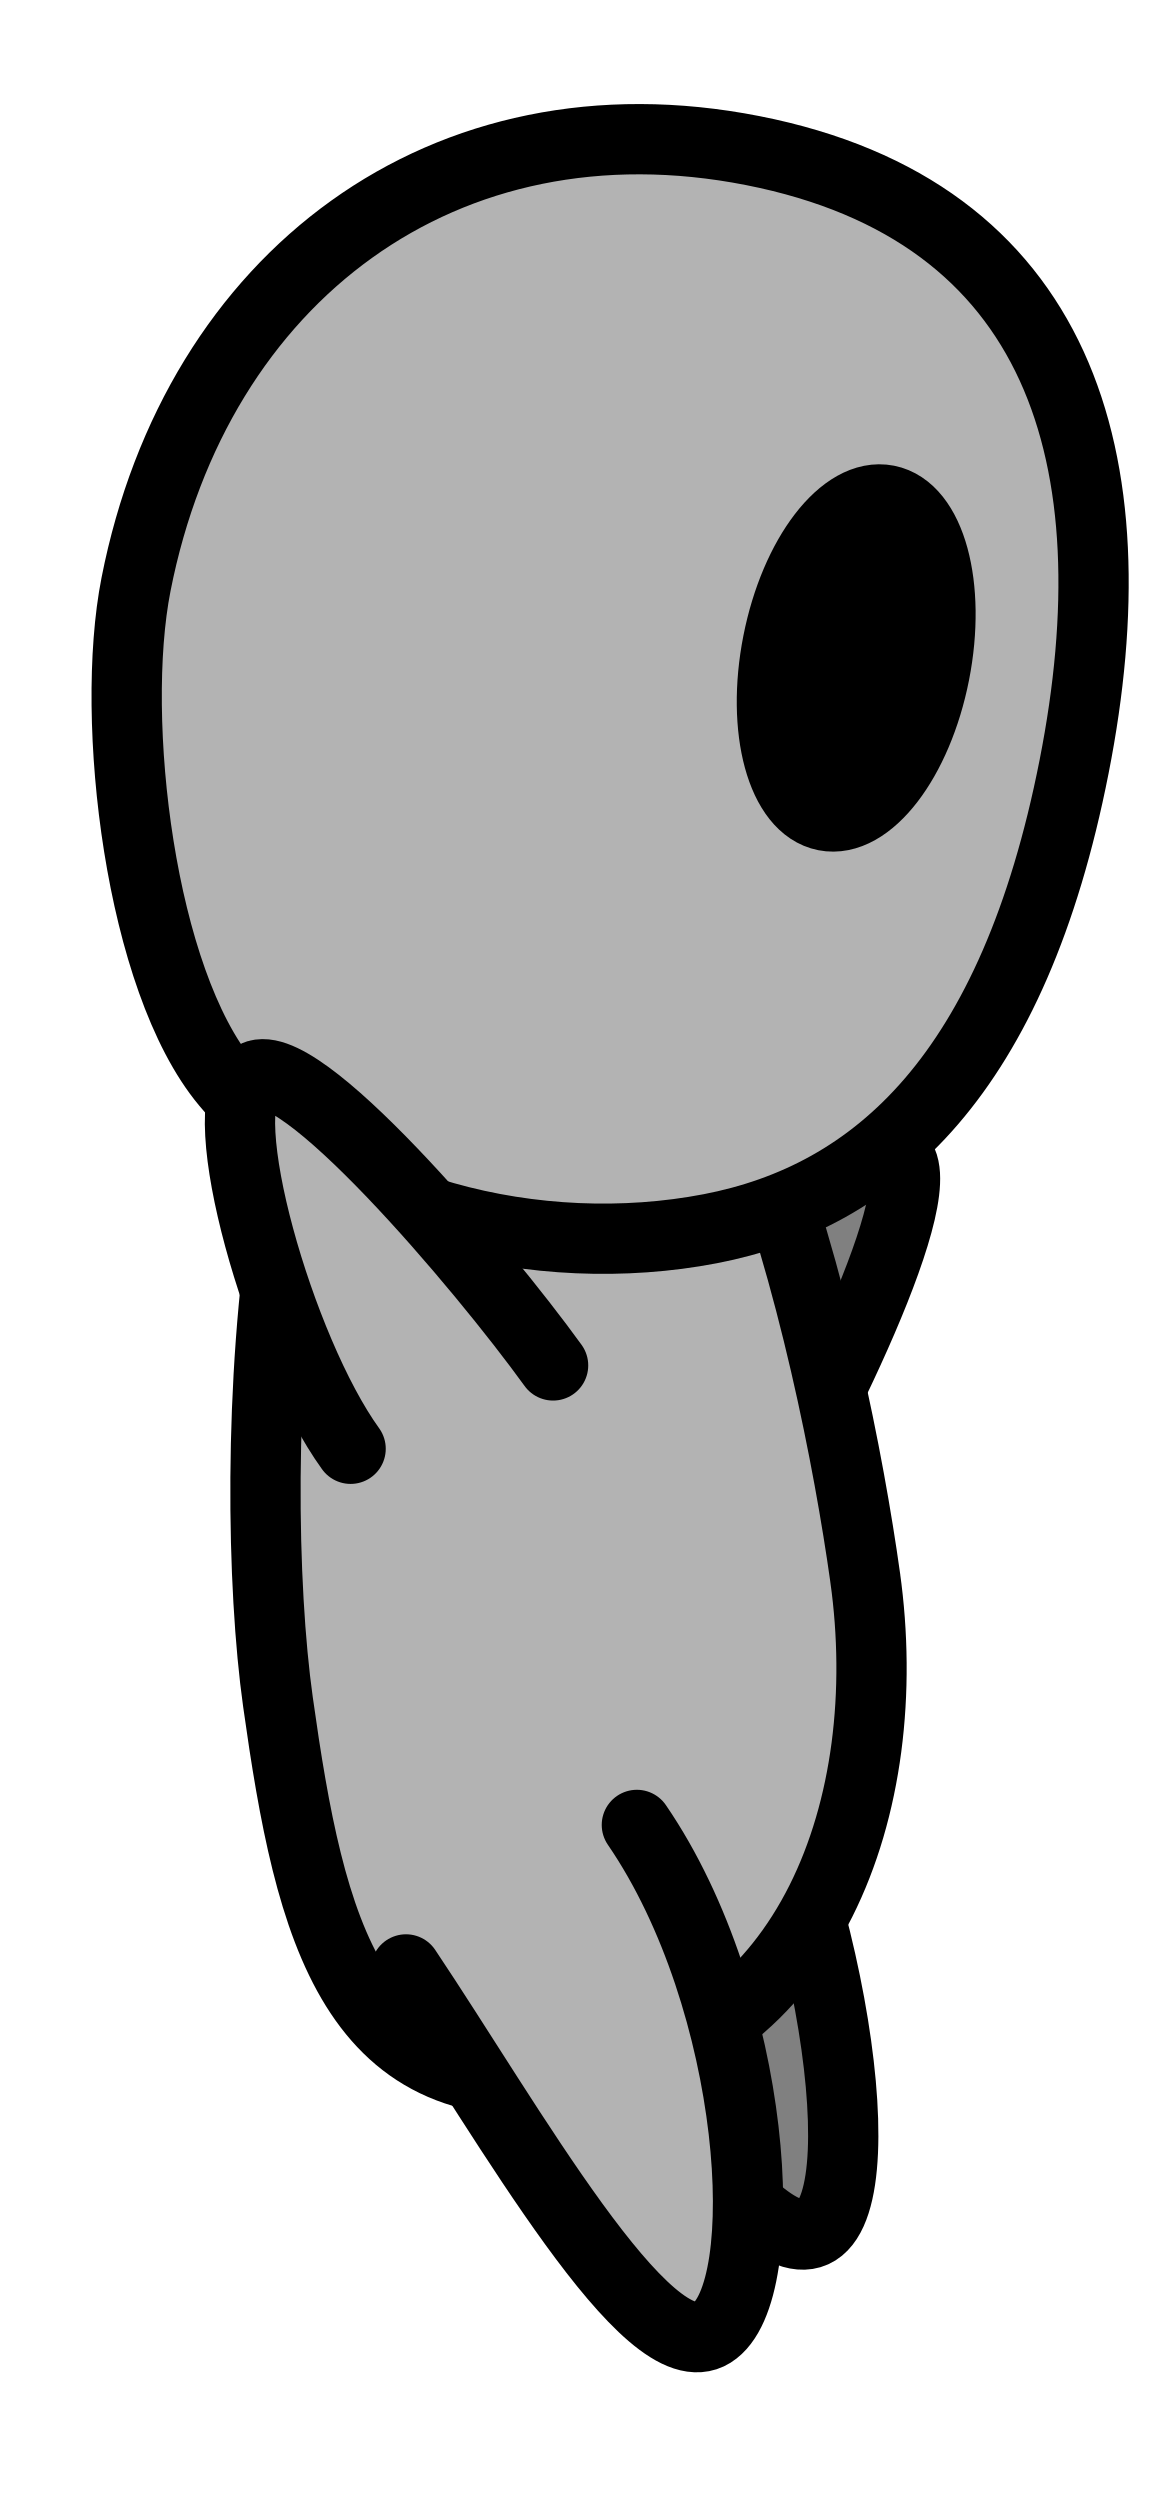
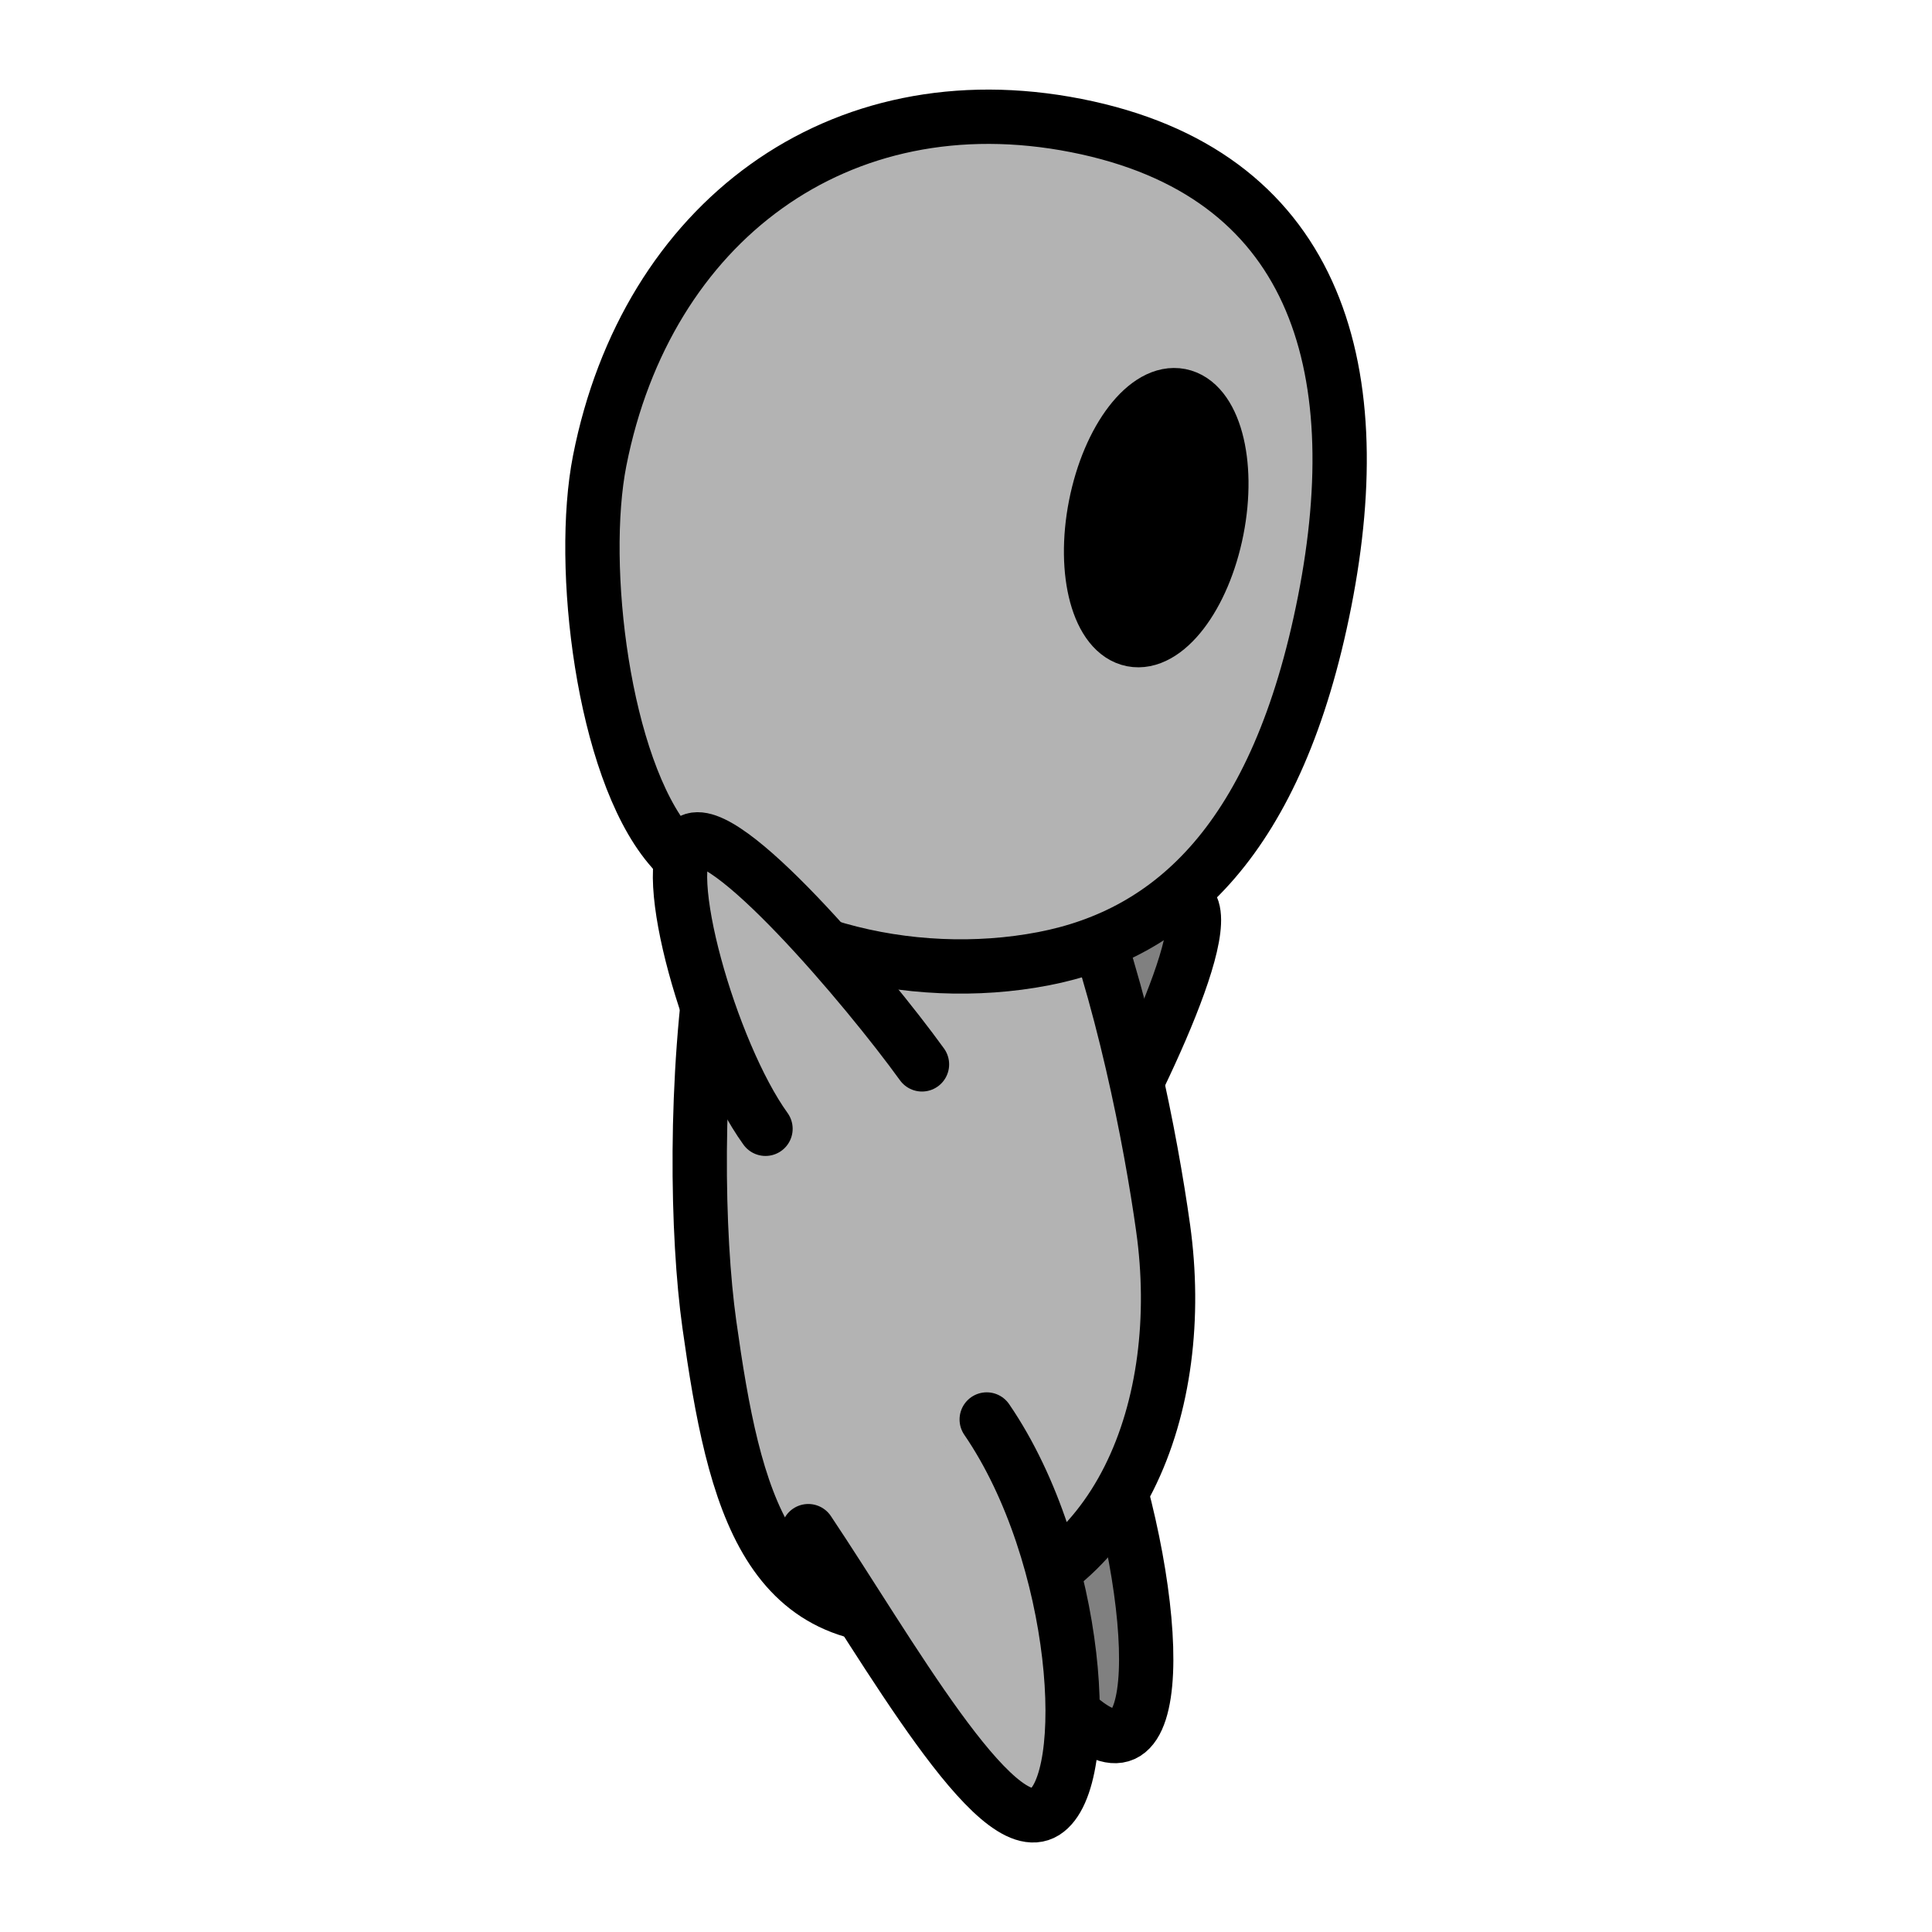
- <svg xmlns="http://www.w3.org/2000/svg" width="16.597mm" height="35.571mm" viewBox="0 0 16.597 35.571" version="1.1" id="svg8">
+ <svg xmlns="http://www.w3.org/2000/svg" width="35.571mm" height="35.571mm" viewBox="0 0 35.571 35.571" version="1.1" id="svg8">
  <defs id="defs2" />
-   <g id="layer1" transform="translate(-25.8864,-41.8132)">
-     <path id="path843" d="m 35.984,65.595 c 1.612,2.576 2.431,7.389 1.524,7.957 -0.907,0.568 -3.196,-3.325 -4.809,-5.901" style="fill:#808080;fill-opacity:1;stroke:#000000;stroke-width:1;stroke-miterlimit:4;stroke-dasharray:none;stroke-opacity:1" />
-     <path id="path1412" d="m 34.307,61.584 c 0.898,-1.485 3.69,-3.729 4.326,-3.344 0.636,0.385 -1.211,4.048 -2.109,5.533" style="fill:#808080;fill-opacity:1;stroke:#000000;stroke-width:1;stroke-linecap:round;stroke-miterlimit:4;stroke-dasharray:none;stroke-opacity:1" />
-     <path style="fill:#b3b3b3;fill-opacity:1;stroke:#000000;stroke-width:1;stroke-miterlimit:4;stroke-dasharray:none;stroke-opacity:1" d="m 38.196,64.255 c 0.456,3.253 -0.79,6.664 -4.042,7.12 -3.253,0.456 -3.857,-2.095 -4.313,-5.348 -0.456,-3.253 -0.225,-11.59 3.027,-12.046 3.253,-0.456 4.872,7.021 5.328,10.273 z" id="path830" />
-     <path style="fill:#b3b3b3;fill-opacity:1;stroke:#000000;stroke-width:1;stroke-miterlimit:4;stroke-dasharray:none;stroke-opacity:1" d="m 41.169,52.722 c -0.863,4.381 -2.818,6.119 -5.177,6.574 -2.446,0.471 -5.348,-0.227 -6.889,-2.074 -1.221,-1.464 -1.663,-5.158 -1.281,-7.095 0.863,-4.381 4.394,-7.034 8.775,-6.171 4.381,0.863 5.435,4.386 4.572,8.766 z" id="path828" />
-     <path style="fill:#b3b3b3;fill-opacity:1;stroke:#000000;stroke-width:1;stroke-linecap:round;stroke-miterlimit:4;stroke-dasharray:none;stroke-opacity:1" d="m 30.875,62.427 c -1.016,-1.407 -1.992,-4.853 -1.389,-5.288 0.603,-0.435 3.254,2.695 4.27,4.102" id="path845" />
-     <path style="fill:#b3b3b3;fill-opacity:1;stroke:#000000;stroke-width:1;stroke-linecap:round;stroke-miterlimit:4;stroke-dasharray:none;stroke-opacity:1" d="m 34.948,67.779 c 1.718,2.507 1.975,6.66 1.068,7.228 -0.907,0.568 -2.885,-2.979 -4.353,-5.172" id="path832" />
-     <ellipse style="fill:#000000;fill-opacity:1;stroke:#000000;stroke-width:1;stroke-miterlimit:4;stroke-dasharray:none;stroke-opacity:1" id="path840" cx="47.242" cy="42.852" rx="1.136" ry="2.288" transform="rotate(11.14434)" />
+   <g id="layer1" transform="translate(-25.8864,-41.81321)">
+     <g id="g829" transform="translate(9.10538,0.168928)">
+       <path style="fill:#808080;fill-opacity:1;stroke:#000000;stroke-width:1;stroke-miterlimit:4;stroke-dasharray:none;stroke-opacity:1" d="m 35.984,65.595 c 1.612,2.576 2.431,7.389 1.524,7.957 -0.907,0.568 -3.196,-3.325 -4.809,-5.901" id="path843" />
+       <path style="fill:#808080;fill-opacity:1;stroke:#000000;stroke-width:1;stroke-linecap:round;stroke-miterlimit:4;stroke-dasharray:none;stroke-opacity:1" d="m 34.307,61.584 c 0.898,-1.485 3.69,-3.729 4.326,-3.344 0.636,0.385 -1.211,4.048 -2.109,5.533" id="path1412" />
+       <path id="path830" d="m 38.196,64.255 c 0.456,3.253 -0.79,6.664 -4.042,7.12 -3.253,0.456 -3.857,-2.095 -4.313,-5.348 -0.456,-3.253 -0.225,-11.59 3.027,-12.046 3.253,-0.456 4.872,7.021 5.328,10.273 z" style="fill:#b3b3b3;fill-opacity:1;stroke:#000000;stroke-width:1;stroke-miterlimit:4;stroke-dasharray:none;stroke-opacity:1" />
+       <path id="path828" d="m 41.169,52.722 c -0.863,4.381 -2.818,6.119 -5.177,6.574 -2.446,0.471 -5.348,-0.227 -6.889,-2.074 -1.221,-1.464 -1.663,-5.158 -1.281,-7.095 0.863,-4.381 4.394,-7.034 8.775,-6.171 4.381,0.863 5.435,4.386 4.572,8.766 z" style="fill:#b3b3b3;fill-opacity:1;stroke:#000000;stroke-width:1;stroke-miterlimit:4;stroke-dasharray:none;stroke-opacity:1" />
+       <path id="path845" d="m 30.875,62.427 c -1.016,-1.407 -1.992,-4.853 -1.389,-5.288 0.603,-0.435 3.254,2.695 4.27,4.102" style="fill:#b3b3b3;fill-opacity:1;stroke:#000000;stroke-width:1;stroke-linecap:round;stroke-miterlimit:4;stroke-dasharray:none;stroke-opacity:1" />
+       <path id="path832" d="m 34.948,67.779 c 1.718,2.507 1.975,6.66 1.068,7.228 -0.907,0.568 -2.885,-2.979 -4.353,-5.172" style="fill:#b3b3b3;fill-opacity:1;stroke:#000000;stroke-width:1;stroke-linecap:round;stroke-miterlimit:4;stroke-dasharray:none;stroke-opacity:1" />
+       <ellipse transform="rotate(11.14434)" ry="2.288" rx="1.136" cy="42.852" cx="47.242" id="path840" style="fill:#000000;fill-opacity:1;stroke:#000000;stroke-width:1;stroke-miterlimit:4;stroke-dasharray:none;stroke-opacity:1" />
+     </g>
  </g>
</svg>
